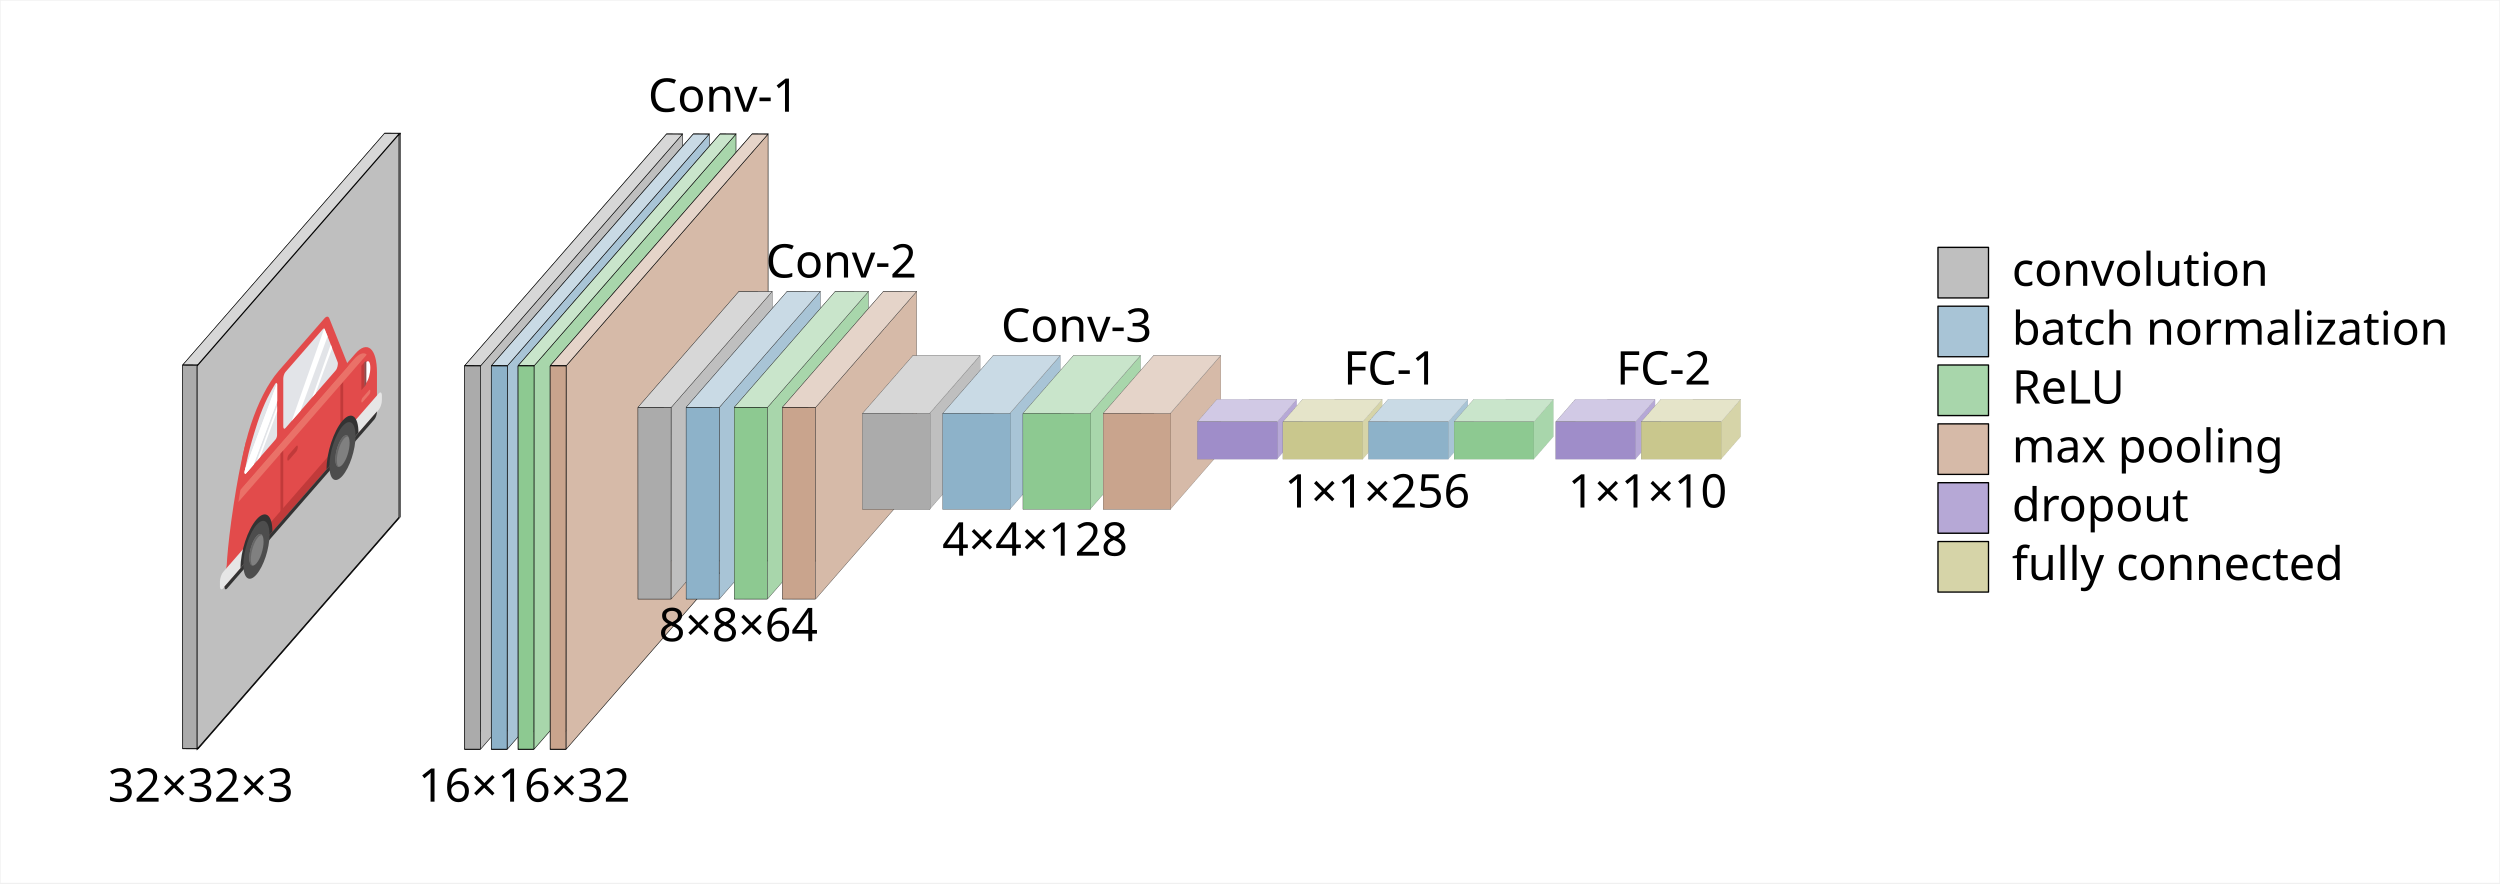
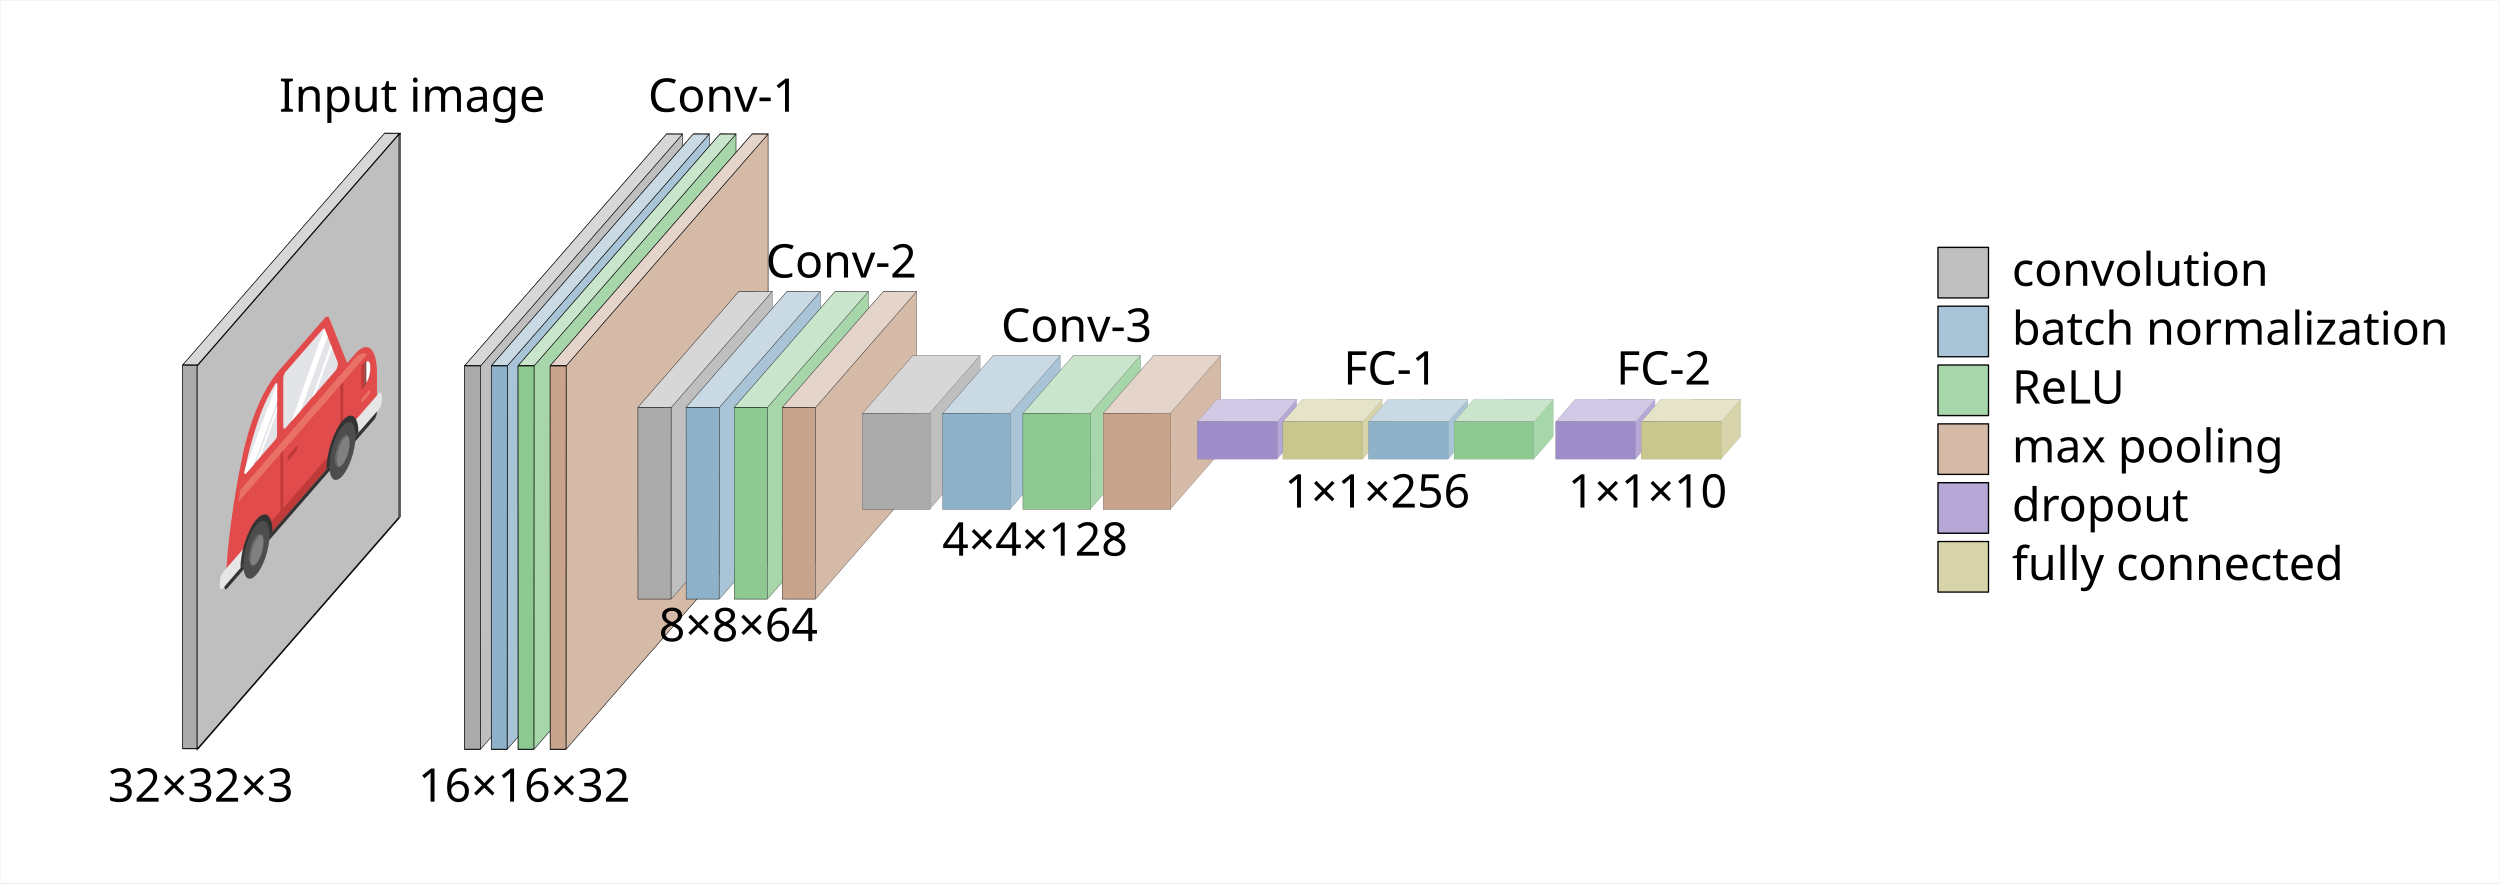
<svg xmlns="http://www.w3.org/2000/svg" xmlns:xlink="http://www.w3.org/1999/xlink" width="247.352mm" height="87.413mm" viewBox="0 0 247.352 87.413" version="1.1" id="svg5" xml:space="preserve">
  <defs id="defs2">
    <polygon id="SVGID_1_" points="1217,515 1098.3,515 1085.9,435.3 1155.9,402.9 " />
  </defs>
  <g id="layer1" transform="translate(-7.168556,-13.57643)">
    <rect style="fill:#ffffff;fill-opacity:1;stroke:none;stroke-width:0.132;stroke-linecap:round;stroke-linejoin:round;stroke-dasharray:none;stroke-opacity:1" id="rect33584" width="247.221" height="87.282" x="7.234" y="13.642" />
    <g id="g7352-7" transform="translate(-27.90027,-0.06641322)">
      <rect style="fill:#bfbfbf;fill-opacity:1;stroke:#000000;stroke-width:0.082;stroke-linecap:round;stroke-linejoin:round" id="rect3392-8" width="30.424" height="37.934" x="80.877" y="110.755" transform="matrix(0.6568758,-0.7539988,0,1,0,0)" />
      <rect style="fill:#bfbfbf;fill-opacity:1;stroke:#000000;stroke-width:0.082;stroke-linecap:round;stroke-linejoin:round" id="rect4341-0" width="30.424" height="37.934" x="83.293" y="112.577" transform="matrix(0.6568758,-0.7539988,0,1,0,0)" />
      <path id="rect5069-7" style="fill:#d7d7d7;fill-opacity:1;stroke:#000000;stroke-width:0.082;stroke-linecap:round;stroke-linejoin:round" transform="matrix(0.6568758,-0.7539988,0,1,0,0)" d="m 83.293,112.577 h 30.424 l -2.395,-1.813 -30.429,-0.004 z" />
      <path id="path5894-6" style="fill:#ababab;fill-opacity:1;stroke:#000000;stroke-width:0.082;stroke-linecap:round;stroke-linejoin:round" transform="matrix(0.6568758,-0.7539988,0,1,0,0)" d="m 83.293,112.577 -0.031,37.918 -2.346,-1.77 -0.023,-37.966 z" />
    </g>
    <g id="g1058" transform="matrix(0.1599058,-0.1835489,0,0.3035307,42.36918,36.82256)" style="stroke-width:0.6;stroke-dasharray:none">
      <rect style="fill:#bfbfbf;fill-opacity:1;stroke:#000000;stroke-width:0.6;stroke-linecap:round;stroke-linejoin:round;stroke-dasharray:none" id="rect409" width="124.977" height="124.977" x="-98.193" y="-16.709" />
      <g id="g301" transform="matrix(0.09345771,0,0,0.09345771,-123.7132,-11.48928)" style="stroke-width:6.425;stroke-dasharray:none">
        <path class="st0" d="m 602,398.2 c 0,0 -41,46.9 -86.2,174.4 -49.4,139.3 -49.4,217.9 -49.4,217.9 h 67.8 z" id="path184" style="stroke-width:6.425;stroke-dasharray:none" />
        <path class="st0" d="M 1464.1,823.7 H 447.5 l 105,-288.5 h 768 c 79.3,0 143.5,68 143.5,151.9 v 136.6 z" id="path186" style="stroke-width:6.425;stroke-dasharray:none" />
        <path class="st1" d="M 579.8,824.5 H 445.6 c -11.7,0 -21.2,-9.5 -21.2,-21.2 v -14.5 c 0,-11.7 9.5,-21.2 21.2,-21.2 h 134.2 z" id="path188" style="stroke-width:6.425;stroke-dasharray:none" />
        <rect x="752.6" y="784.8" class="st2" width="396.8" height="38.7" id="rect190" style="stroke-width:6.425;stroke-dasharray:none" />
        <path class="st1" d="m 1307.6,824.5 h 168 c 11.7,0 21.2,-9.5 21.2,-21.2 v -14.5 c 0,-11.7 -9.5,-21.2 -21.2,-21.2 h -168 z" id="path192" style="stroke-width:6.425;stroke-dasharray:none" />
        <path class="st3" d="m 666.2,717.8 c -58.4,0 -105.7,47.3 -105.7,105.7 h 211.4 c 0,-58.4 -47.3,-105.7 -105.7,-105.7 z" id="path194" style="stroke-width:6.425;stroke-dasharray:none" />
        <path class="st3" d="M 1446.8,840.8 H 471.7 c -9.6,0 -17.3,-7.7 -17.3,-17.3 v 0 h 1009.7 v 0 c 0,9.5 -7.8,17.3 -17.3,17.3 z" id="path196" style="stroke-width:6.425;stroke-dasharray:none" />
        <circle class="st4" cx="666.2" cy="823.5" r="86.4" id="circle198" style="stroke-width:6.425;stroke-dasharray:none" />
        <circle class="st5" cx="666.2" cy="823.5" r="47.2" id="circle200" style="stroke-width:6.425;stroke-dasharray:none" />
        <path class="st6" d="m 629,833.5 c 0,-26.1 21.1,-47.2 47.2,-47.2 10.5,0 20.2,3.4 28,9.2 -8.6,-11.7 -22.4,-19.2 -38,-19.2 -26.1,0 -47.2,21.1 -47.2,47.2 0,15.6 7.6,29.4 19.2,38 -5.8,-7.8 -9.2,-17.5 -9.2,-28 z" id="path202" style="stroke-width:6.425;stroke-dasharray:none" />
        <rect x="1221.8" y="584.4" class="st2" width="18.7" height="206.1" id="rect204" style="stroke-width:6.425;stroke-dasharray:none" />
        <path class="st3" d="m 1235.8,717.8 c -58.4,0 -105.7,47.3 -105.7,105.7 h 211.4 c 0,-58.4 -47.4,-105.7 -105.7,-105.7 z" id="path206" style="stroke-width:6.425;stroke-dasharray:none" />
        <circle class="st4" cx="1235.8" cy="823.5" r="86.4" id="circle208" style="stroke-width:6.425;stroke-dasharray:none" />
        <circle class="st5" cx="1235.8" cy="823.5" r="47.2" id="circle210" style="stroke-width:6.425;stroke-dasharray:none" />
        <path class="st6" d="m 1198.5,833.5 c 0,-26.1 21.1,-47.2 47.2,-47.2 10.5,0 20.2,3.4 28,9.2 -8.6,-11.7 -22.4,-19.2 -38,-19.2 -26.1,0 -47.2,21.1 -47.2,47.2 0,15.6 7.6,29.4 19.2,38 -5.7,-7.8 -9.2,-17.5 -9.2,-28 z" id="path212" style="stroke-width:6.425;stroke-dasharray:none" />
        <path class="st7" d="M 1396.2,584.4 H 546.4 l 14.1,-35.2 H 1311 c 32,0 66.4,13.2 85.2,35.2 z" id="path214" style="stroke-width:6.425;stroke-dasharray:none" />
        <path class="st0" d="M 1273.8,548.9 H 552.5 v 0 C 552.5,405 669.1,288.4 813,288.4 h 302.8 c 13.9,0 26.7,7.8 33.1,20.1 z" id="path216" style="stroke-width:6.425;stroke-dasharray:none" />
        <path class="st8" d="m 597.5,515 c -7.4,0 -12.2,-7 -9,-13 13,-24.6 23.7,-55.8 84.6,-117.6 44.7,-45.4 91.4,-56.8 116.4,-64.4 6.5,-1.9 13.2,2.5 13.2,8.7 v 177.2 c 0,5 -4.5,9.1 -10,9.1 z" id="path218" style="stroke-width:6.425;stroke-dasharray:none" />
        <path class="st2" d="m 930.2,640.5 h -50 c -5.4,0 -9.8,-4.4 -9.8,-9.8 v 0 c 0,-5.4 4.4,-9.8 9.8,-9.8 h 50 c 5.4,0 9.8,4.4 9.8,9.8 v 0 c 0,5.5 -4.4,9.8 -9.8,9.8 z" id="path220" style="stroke-width:6.425;stroke-dasharray:none" />
        <path class="st8" d="M 1190.8,515 H 858.2 c -8,0 -14.5,-6.5 -14.5,-14.5 V 334 c 0,-8 6.5,-14.5 14.5,-14.5 h 247.2 c 5.4,0 10.4,3 12.9,7.9 l 85.4,166.5 c 4.9,9.6 -2.1,21.1 -12.9,21.1 z" id="path222" style="stroke-width:6.425;stroke-dasharray:none" />
        <rect x="825" y="584.4" class="st2" width="18.7" height="206.1" id="rect224" style="stroke-width:6.425;stroke-dasharray:none" />
        <g id="g230" style="stroke-width:6.425;stroke-dasharray:none">
          <path class="st10" d="m 803,388 v -59.4 c 0,-1.1 -0.4,-2.1 -0.8,-3.1 L 591.1,497.1 c -0.8,1.6 -1.7,3.3 -2.5,4.8 -3.2,6 1.6,13.1 9,13.1 h 49 z" id="path226" style="stroke-width:6.425;stroke-dasharray:none" />
          <polygon class="st10" points="668.4,515 690.3,515 803,423.6 803,405.8 " id="polygon228" style="stroke-width:6.425;stroke-dasharray:none" />
        </g>
        <g id="g238" style="stroke-width:6.425;stroke-dasharray:none">
          <path class="st10" d="m 803,388 v -59.4 c 0,-1.1 -0.4,-2.1 -0.8,-3.1 L 591.1,497.1 c -0.8,1.6 -1.7,3.3 -2.5,4.8 -3.2,6 1.6,13.1 9,13.1 h 49 z" id="path232" style="stroke-width:6.425;stroke-dasharray:none" />
          <polygon class="st10" points="900,515 957.3,515 1137,363.6 1115,323 " id="polygon234" style="stroke-width:6.425;stroke-dasharray:none" />
          <polygon class="st10" points="1035,515 1057.3,515 1167,423.6 1158.4,405 " id="polygon236" style="stroke-width:6.425;stroke-dasharray:none" />
        </g>
        <path class="st10" d="m 1392.8,608.6 c -2.9,0 -5.7,0.6 -8.3,1.7 v 68.1 c 2.6,1.1 5.4,1.7 8.3,1.7 15,0 27.2,-16 27.2,-35.7 0,-19.8 -12.2,-35.8 -27.2,-35.8 z" id="path240" style="stroke-width:6.425;stroke-dasharray:none" />
        <rect x="1360.8" y="601.6" class="st2" width="19.9" height="85.4" id="rect242" style="stroke-width:6.425;stroke-dasharray:none" />
        <path class="st9" d="m 1384.2,687.1 h -3.6 v -85.4 h 3.6 c 5.4,0 9.7,4.3 9.7,9.7 v 66 c 0,5.3 -4.3,9.7 -9.7,9.7 z" id="path244" style="stroke-width:6.425;stroke-dasharray:none" />
        <path class="st7" d="m 1412.3,733.2 h -43.8 c -4.3,0 -7.7,-3.5 -7.7,-7.7 v 0 c 0,-4.3 3.5,-7.7 7.7,-7.7 h 43.8 c 4.3,0 7.7,3.5 7.7,7.7 v 0 c 0,4.3 -3.5,7.7 -7.7,7.7 z" id="path246" style="stroke-width:6.425;stroke-dasharray:none" />
        <g id="g254" style="stroke-width:6.425;stroke-dasharray:none">
          <defs id="defs249">
            <polygon id="polygon295" points="1098.3,515 1085.9,435.3 1155.9,402.9 1217,515 " />
          </defs>
          <clipPath id="SVGID_2_">
            <use xlink:href="#SVGID_1_" style="overflow:visible" id="use251" />
          </clipPath>
        </g>
      </g>
    </g>
    <g id="g9582">
      <g id="g7352">
        <rect style="fill:#bfbfbf;fill-opacity:1;stroke:#000000;stroke-width:0.082;stroke-linecap:round;stroke-linejoin:round" id="rect3392" width="30.424" height="37.934" x="80.877" y="110.755" transform="matrix(0.6568758,-0.7539988,0,1,0,0)" />
        <rect style="fill:#bfbfbf;fill-opacity:1;stroke:#000000;stroke-width:0.082;stroke-linecap:round;stroke-linejoin:round" id="rect4341" width="30.424" height="37.934" x="83.293" y="112.577" transform="matrix(0.6568758,-0.7539988,0,1,0,0)" />
        <path id="rect5069" style="fill:#d7d7d7;fill-opacity:1;stroke:#000000;stroke-width:0.082;stroke-linecap:round;stroke-linejoin:round" transform="matrix(0.6568758,-0.7539988,0,1,0,0)" d="m 83.293,112.577 h 30.424 l -2.395,-1.813 -30.429,-0.004 z" />
        <path id="path5894" style="fill:#ababab;fill-opacity:1;stroke:#000000;stroke-width:0.082;stroke-linecap:round;stroke-linejoin:round" transform="matrix(0.6568758,-0.7539988,0,1,0,0)" d="m 83.293,112.577 -0.031,37.918 -2.346,-1.77 -0.023,-37.966 z" />
      </g>
      <g id="g7362" transform="translate(2.645833)">
        <rect style="fill:#bfbfbf;fill-opacity:1;stroke:#000000;stroke-width:0.082;stroke-linecap:round;stroke-linejoin:round" id="rect7354" width="30.424" height="37.934" x="80.877" y="110.755" transform="matrix(0.6568758,-0.7539988,0,1,0,0)" />
        <rect style="fill:#a8c4d6;fill-opacity:1;stroke:#000000;stroke-width:0.082;stroke-linecap:round;stroke-linejoin:round" id="rect7356" width="30.424" height="37.934" x="83.293" y="112.577" transform="matrix(0.6568758,-0.7539988,0,1,0,0)" />
        <path id="path7358" style="fill:#c9dae5;fill-opacity:1;stroke:#000000;stroke-width:0.082;stroke-linecap:round;stroke-linejoin:round" transform="matrix(0.6568758,-0.7539988,0,1,0,0)" d="m 83.293,112.577 h 30.424 l -2.395,-1.813 -30.429,-0.004 z" />
        <path id="path7360" style="fill:#8db2c9;fill-opacity:1;stroke:#000000;stroke-width:0.082;stroke-linecap:round;stroke-linejoin:round" transform="matrix(0.6568758,-0.7539988,0,1,0,0)" d="m 83.293,112.577 -0.031,37.918 -2.346,-1.77 -0.023,-37.966 z" />
      </g>
      <g id="g8098" transform="translate(5.291666)">
        <rect style="fill:#bfbfbf;fill-opacity:1;stroke:#000000;stroke-width:0.082;stroke-linecap:round;stroke-linejoin:round" id="rect8090" width="30.424" height="37.934" x="80.877" y="110.755" transform="matrix(0.6568758,-0.7539988,0,1,0,0)" />
        <rect style="fill:#a8d6ab;fill-opacity:1;stroke:#000000;stroke-width:0.082;stroke-linecap:round;stroke-linejoin:round" id="rect8092" width="30.424" height="37.934" x="83.293" y="112.577" transform="matrix(0.6568758,-0.7539988,0,1,0,0)" />
        <path id="path8094" style="fill:#c9e5cb;fill-opacity:1;stroke:#000000;stroke-width:0.082;stroke-linecap:round;stroke-linejoin:round" transform="matrix(0.6568758,-0.7539988,0,1,0,0)" d="m 83.293,112.577 h 30.424 l -2.395,-1.813 -30.429,-0.004 z" />
        <path id="path8096" style="fill:#8dc991;fill-opacity:1;stroke:#000000;stroke-width:0.082;stroke-linecap:round;stroke-linejoin:round" transform="matrix(0.6568758,-0.7539988,0,1,0,0)" d="m 83.293,112.577 -0.031,37.918 -2.346,-1.77 -0.023,-37.966 z" />
      </g>
      <g id="g9560" transform="translate(8.466665)">
        <rect style="fill:#bfbfbf;fill-opacity:1;stroke:#000000;stroke-width:0.082;stroke-linecap:round;stroke-linejoin:round" id="rect9552" width="30.424" height="37.934" x="80.877" y="110.755" transform="matrix(0.6568758,-0.7539988,0,1,0,0)" />
        <rect style="fill:#d6baa8;fill-opacity:1;stroke:#000000;stroke-width:0.082;stroke-linecap:round;stroke-linejoin:round" id="rect9554" width="30.424" height="37.934" x="83.293" y="112.577" transform="matrix(0.6568758,-0.7539988,0,1,0,0)" />
        <path id="path9556" style="fill:#e5d4c9;fill-opacity:1;stroke:#000000;stroke-width:0.082;stroke-linecap:round;stroke-linejoin:round" transform="matrix(0.6568758,-0.7539988,0,1,0,0)" d="m 83.293,112.577 h 30.424 l -2.395,-1.813 -30.429,-0.004 z" />
        <path id="path9558" style="fill:#c9a48d;fill-opacity:1;stroke:#000000;stroke-width:0.082;stroke-linecap:round;stroke-linejoin:round" transform="matrix(0.6568758,-0.7539988,0,1,0,0)" d="m 83.293,112.577 -0.031,37.918 -2.346,-1.77 -0.023,-37.966 z" />
      </g>
    </g>
    <g id="g9624" transform="matrix(0.5000033,0,0,0.5000033,43.72246,28.99428)">
      <g id="g9592">
        <rect style="fill:#bfbfbf;fill-opacity:1;stroke:#000000;stroke-width:0.082;stroke-linecap:round;stroke-linejoin:round" id="rect9584" width="30.424" height="37.934" x="80.877" y="110.755" transform="matrix(0.6568758,-0.7539988,0,1,0,0)" />
        <rect style="fill:#bfbfbf;fill-opacity:1;stroke:#000000;stroke-width:0.082;stroke-linecap:round;stroke-linejoin:round" id="rect9586" width="30.424" height="37.934" x="90.904" y="118.316" transform="matrix(0.6568758,-0.7539988,0,1,0,0)" />
        <path id="path9588" style="fill:#d7d7d7;fill-opacity:1;stroke:#000000;stroke-width:0.082;stroke-linecap:round;stroke-linejoin:round" transform="matrix(0.6568758,-0.7539988,0,1,0,0)" d="m 90.904,118.316 h 30.424 l -10.006,-7.552 -30.429,-0.004 z" />
        <path id="path9590" style="fill:#ababab;fill-opacity:1;stroke:#000000;stroke-width:0.082;stroke-linecap:round;stroke-linejoin:round" transform="matrix(0.6568758,-0.7539988,0,1,0,0)" d="m 90.85,118.275 -0.031,37.918 -9.903,-7.468 -0.023,-37.966 z" />
      </g>
      <g id="g12703" transform="translate(9.524936)">
        <rect style="fill:#bfbfbf;fill-opacity:1;stroke:#000000;stroke-width:0.082;stroke-linecap:round;stroke-linejoin:round" id="rect12695" width="30.424" height="37.934" x="80.877" y="110.755" transform="matrix(0.6568758,-0.7539988,0,1,0,0)" />
        <rect style="fill:#a8c4d6;fill-opacity:1;stroke:#000000;stroke-width:0.082;stroke-linecap:round;stroke-linejoin:round" id="rect12697" width="30.424" height="37.934" x="90.904" y="118.316" transform="matrix(0.6568758,-0.7539988,0,1,0,0)" />
        <path id="path12699" style="fill:#c9dae5;fill-opacity:1;stroke:#000000;stroke-width:0.082;stroke-linecap:round;stroke-linejoin:round" transform="matrix(0.6568758,-0.7539988,0,1,0,0)" d="m 90.904,118.316 h 30.424 l -10.006,-7.552 -30.429,-0.004 z" />
        <path id="path12701" style="fill:#8db2c9;fill-opacity:1;stroke:#000000;stroke-width:0.082;stroke-linecap:round;stroke-linejoin:round" transform="matrix(0.6568758,-0.7539988,0,1,0,0)" d="m 90.85,118.275 -0.031,37.918 -9.903,-7.468 -0.023,-37.966 z" />
      </g>
      <g id="g12713" transform="translate(19.04987)">
        <rect style="fill:#bfbfbf;fill-opacity:1;stroke:#000000;stroke-width:0.082;stroke-linecap:round;stroke-linejoin:round" id="rect12705" width="30.424" height="37.934" x="80.877" y="110.755" transform="matrix(0.6568758,-0.7539988,0,1,0,0)" />
        <rect style="fill:#a8d6ab;fill-opacity:1;stroke:#000000;stroke-width:0.082;stroke-linecap:round;stroke-linejoin:round" id="rect12707" width="30.424" height="37.934" x="90.904" y="118.316" transform="matrix(0.6568758,-0.7539988,0,1,0,0)" />
        <path id="path12709" style="fill:#c9e5cb;fill-opacity:1;stroke:#000000;stroke-width:0.082;stroke-linecap:round;stroke-linejoin:round" transform="matrix(0.6568758,-0.7539988,0,1,0,0)" d="m 90.904,118.316 h 30.424 l -10.006,-7.552 -30.429,-0.004 z" />
        <path id="path12711" style="fill:#8dc991;fill-opacity:1;stroke:#000000;stroke-width:0.082;stroke-linecap:round;stroke-linejoin:round" transform="matrix(0.6568758,-0.7539988,0,1,0,0)" d="m 90.85,118.275 -0.031,37.918 -9.903,-7.468 -0.023,-37.966 z" />
      </g>
      <g id="g12723" transform="translate(28.57481)">
        <rect style="fill:#bfbfbf;fill-opacity:1;stroke:#000000;stroke-width:0.082;stroke-linecap:round;stroke-linejoin:round" id="rect12715" width="30.424" height="37.934" x="80.877" y="110.755" transform="matrix(0.6568758,-0.7539988,0,1,0,0)" />
        <rect style="fill:#d6baa8;fill-opacity:1;stroke:#000000;stroke-width:0.082;stroke-linecap:round;stroke-linejoin:round" id="rect12717" width="30.424" height="37.934" x="90.904" y="118.316" transform="matrix(0.6568758,-0.7539988,0,1,0,0)" />
        <path id="path12719" style="fill:#e5d4c9;fill-opacity:1;stroke:#000000;stroke-width:0.082;stroke-linecap:round;stroke-linejoin:round" transform="matrix(0.6568758,-0.7539988,0,1,0,0)" d="m 90.904,118.316 h 30.424 l -10.006,-7.552 -30.429,-0.004 z" />
        <path id="path12721" style="fill:#c9a48d;fill-opacity:1;stroke:#000000;stroke-width:0.082;stroke-linecap:round;stroke-linejoin:round" transform="matrix(0.6568758,-0.7539988,0,1,0,0)" d="m 90.85,118.275 -0.031,37.918 -9.903,-7.468 -0.023,-37.966 z" />
      </g>
    </g>
    <g id="g14441" transform="matrix(0.2500054,0,0,0.2500054,79.22211,42.03827)">
      <g id="g14409">
        <rect style="fill:#bfbfbf;fill-opacity:1;stroke:#000000;stroke-width:0.082;stroke-linecap:round;stroke-linejoin:round" id="rect14401" width="30.424" height="37.934" x="80.877" y="110.755" transform="matrix(0.6568758,-0.7539988,0,1,0,0)" />
        <rect style="fill:#bfbfbf;fill-opacity:1;stroke:#000000;stroke-width:0.082;stroke-linecap:round;stroke-linejoin:round" id="rect14403" width="30.424" height="37.934" x="121.347" y="141.269" transform="matrix(0.6568758,-0.7539988,0,1,0,0)" />
        <path id="path14405" style="fill:#d7d7d7;fill-opacity:1;stroke:#000000;stroke-width:0.082;stroke-linecap:round;stroke-linejoin:round" transform="matrix(0.6568758,-0.7539988,0,1,0,0)" d="m 121.239,141.188 h 30.424 l -40.341,-30.425 -30.429,-0.004 z" />
        <path id="path14407" style="fill:#ababab;fill-opacity:1;stroke:#000000;stroke-width:0.082;stroke-linecap:round;stroke-linejoin:round" transform="matrix(0.6568758,-0.7539988,0,1,0,0)" d="m 121.631,141.484 -0.032,37.918 -40.683,-30.676 -0.023,-37.966 z" />
      </g>
      <g id="g15957" transform="translate(31.74931)">
        <rect style="fill:#bfbfbf;fill-opacity:1;stroke:#000000;stroke-width:0.082;stroke-linecap:round;stroke-linejoin:round" id="rect15949" width="30.424" height="37.934" x="80.877" y="110.755" transform="matrix(0.6568758,-0.7539988,0,1,0,0)" />
        <rect style="fill:#a8c4d6;fill-opacity:1;stroke:#000000;stroke-width:0.082;stroke-linecap:round;stroke-linejoin:round" id="rect15951" width="30.424" height="37.934" x="121.347" y="141.269" transform="matrix(0.6568758,-0.7539988,0,1,0,0)" />
        <path id="path15953" style="fill:#c9dae5;fill-opacity:1;stroke:#000000;stroke-width:0.082;stroke-linecap:round;stroke-linejoin:round" transform="matrix(0.6568758,-0.7539988,0,1,0,0)" d="m 121.239,141.188 h 30.424 l -40.341,-30.425 -30.429,-0.004 z" />
        <path id="path15955" style="fill:#8db2c9;fill-opacity:1;stroke:#000000;stroke-width:0.082;stroke-linecap:round;stroke-linejoin:round" transform="matrix(0.6568758,-0.7539988,0,1,0,0)" d="m 121.631,141.484 -0.032,37.918 -40.683,-30.676 -0.023,-37.966 z" />
      </g>
      <g id="g15967" transform="translate(63.49861)">
        <rect style="fill:#bfbfbf;fill-opacity:1;stroke:#000000;stroke-width:0.082;stroke-linecap:round;stroke-linejoin:round" id="rect15959" width="30.424" height="37.934" x="80.877" y="110.755" transform="matrix(0.6568758,-0.7539988,0,1,0,0)" />
        <rect style="fill:#a8d6ab;fill-opacity:1;stroke:#000000;stroke-width:0.082;stroke-linecap:round;stroke-linejoin:round" id="rect15961" width="30.424" height="37.934" x="121.347" y="141.269" transform="matrix(0.6568758,-0.7539988,0,1,0,0)" />
        <path id="path15963" style="fill:#c9e5cb;fill-opacity:1;stroke:#000000;stroke-width:0.082;stroke-linecap:round;stroke-linejoin:round" transform="matrix(0.6568758,-0.7539988,0,1,0,0)" d="m 121.239,141.188 h 30.424 l -40.341,-30.425 -30.429,-0.004 z" />
        <path id="path15965" style="fill:#8dc991;fill-opacity:1;stroke:#000000;stroke-width:0.082;stroke-linecap:round;stroke-linejoin:round" transform="matrix(0.6568758,-0.7539988,0,1,0,0)" d="m 121.631,141.484 -0.032,37.918 -40.683,-30.676 -0.023,-37.966 z" />
      </g>
      <g id="g15977" transform="translate(95.24793)">
        <rect style="fill:#bfbfbf;fill-opacity:1;stroke:#000000;stroke-width:0.082;stroke-linecap:round;stroke-linejoin:round" id="rect15969" width="30.424" height="37.934" x="80.877" y="110.755" transform="matrix(0.6568758,-0.7539988,0,1,0,0)" />
        <rect style="fill:#d6baa8;fill-opacity:1;stroke:#000000;stroke-width:0.082;stroke-linecap:round;stroke-linejoin:round" id="rect15971" width="30.424" height="37.934" x="121.347" y="141.269" transform="matrix(0.6568758,-0.7539988,0,1,0,0)" />
        <path id="path15973" style="fill:#e5d4c9;fill-opacity:1;stroke:#000000;stroke-width:0.082;stroke-linecap:round;stroke-linejoin:round" transform="matrix(0.6568758,-0.7539988,0,1,0,0)" d="m 121.239,141.188 h 30.424 l -40.341,-30.425 -30.429,-0.004 z" />
        <path id="path15975" style="fill:#c9a48d;fill-opacity:1;stroke:#000000;stroke-width:0.082;stroke-linecap:round;stroke-linejoin:round" transform="matrix(0.6568758,-0.7539988,0,1,0,0)" d="m 121.631,141.484 -0.032,37.918 -40.683,-30.676 -0.023,-37.966 z" />
      </g>
    </g>
    <g id="g16745" transform="matrix(0.09749495,0,0,0.09749495,120.455,50.46274)">
      <g id="g16713">
        <rect style="fill:#bfbfbf;fill-opacity:1;stroke:#000000;stroke-width:0.082;stroke-linecap:round;stroke-linejoin:round" id="rect16705" width="30.424" height="37.934" x="80.877" y="110.755" transform="matrix(0.6568758,-0.7539988,0,1,0,0)" />
        <rect style="fill:#b6a8d6;fill-opacity:1;stroke:#000000;stroke-width:0.082;stroke-linecap:round;stroke-linejoin:round" id="rect16707" width="30.424" height="37.934" x="203.975" y="203.571" transform="matrix(0.6568758,-0.7539988,0,1,0,0)" />
        <path id="path16709" style="fill:#d1c9e5;fill-opacity:1;stroke:#000000;stroke-width:0.082;stroke-linecap:round;stroke-linejoin:round" transform="matrix(0.6568758,-0.7539988,0,1,0,0)" d="m 203.867,203.49 h 30.424 l -122.969,-92.726 -30.429,-0.004 z" />
        <path id="path16711" style="fill:#9f8dc9;fill-opacity:1;stroke:#000000;stroke-width:0.082;stroke-linecap:round;stroke-linejoin:round" transform="matrix(0.6568758,-0.7539988,0,1,0,0)" d="m 204.259,203.785 -0.032,37.918 -123.311,-92.978 -0.023,-37.966 z" />
      </g>
      <g id="g18207" transform="translate(86.8421)">
        <rect style="fill:#bfbfbf;fill-opacity:1;stroke:#000000;stroke-width:0.082;stroke-linecap:round;stroke-linejoin:round" id="rect18199" width="30.424" height="37.934" x="80.877" y="110.755" transform="matrix(0.6568758,-0.7539988,0,1,0,0)" />
        <rect style="fill:#d6d4a8;fill-opacity:1;stroke:#000000;stroke-width:0.082;stroke-linecap:round;stroke-linejoin:round" id="rect18201" width="30.424" height="37.934" x="203.975" y="203.571" transform="matrix(0.6568758,-0.7539988,0,1,0,0)" />
        <path id="path18203" style="fill:#e5e4c9;fill-opacity:1;stroke:#000000;stroke-width:0.082;stroke-linecap:round;stroke-linejoin:round" transform="matrix(0.6568758,-0.7539988,0,1,0,0)" d="m 203.867,203.49 h 30.424 l -122.969,-92.726 -30.429,-0.004 z" />
        <path id="path18205" style="fill:#c9c78d;fill-opacity:1;stroke:#000000;stroke-width:0.082;stroke-linecap:round;stroke-linejoin:round" transform="matrix(0.6568758,-0.7539988,0,1,0,0)" d="m 204.259,203.785 -0.032,37.918 -123.311,-92.978 -0.023,-37.966 z" />
      </g>
      <g id="g18235" transform="translate(173.6842)">
        <rect style="fill:#bfbfbf;fill-opacity:1;stroke:#000000;stroke-width:0.082;stroke-linecap:round;stroke-linejoin:round" id="rect18227" width="30.424" height="37.934" x="80.877" y="110.755" transform="matrix(0.6568758,-0.7539988,0,1,0,0)" />
        <rect style="fill:#a8c4d6;fill-opacity:1;stroke:#000000;stroke-width:0.082;stroke-linecap:round;stroke-linejoin:round" id="rect18229" width="30.424" height="37.934" x="203.975" y="203.571" transform="matrix(0.6568758,-0.7539988,0,1,0,0)" />
        <path id="path18231" style="fill:#c9dae5;fill-opacity:1;stroke:#000000;stroke-width:0.082;stroke-linecap:round;stroke-linejoin:round" transform="matrix(0.6568758,-0.7539988,0,1,0,0)" d="m 203.867,203.49 h 30.424 l -122.969,-92.726 -30.429,-0.004 z" />
        <path id="path18233" style="fill:#8db2c9;fill-opacity:1;stroke:#000000;stroke-width:0.082;stroke-linecap:round;stroke-linejoin:round" transform="matrix(0.6568758,-0.7539988,0,1,0,0)" d="m 204.259,203.785 -0.032,37.918 -123.311,-92.978 -0.023,-37.966 z" />
      </g>
      <g id="g18245" transform="translate(260.5263)">
        <rect style="fill:#bfbfbf;fill-opacity:1;stroke:#000000;stroke-width:0.082;stroke-linecap:round;stroke-linejoin:round" id="rect18237" width="30.424" height="37.934" x="80.877" y="110.755" transform="matrix(0.6568758,-0.7539988,0,1,0,0)" />
        <rect style="fill:#a8d6ab;fill-opacity:1;stroke:#000000;stroke-width:0.082;stroke-linecap:round;stroke-linejoin:round" id="rect18239" width="30.424" height="37.934" x="203.975" y="203.571" transform="matrix(0.6568758,-0.7539988,0,1,0,0)" />
        <path id="path18241" style="fill:#c9e5cb;fill-opacity:1;stroke:#000000;stroke-width:0.082;stroke-linecap:round;stroke-linejoin:round" transform="matrix(0.6568758,-0.7539988,0,1,0,0)" d="m 203.867,203.49 h 30.424 l -122.969,-92.726 -30.429,-0.004 z" />
        <path id="path18243" style="fill:#8dc991;fill-opacity:1;stroke:#000000;stroke-width:0.082;stroke-linecap:round;stroke-linejoin:round" transform="matrix(0.6568758,-0.7539988,0,1,0,0)" d="m 204.259,203.785 -0.032,37.918 -123.311,-92.978 -0.023,-37.966 z" />
      </g>
      <g id="g20433" transform="translate(363.6514)">
        <rect style="fill:#bfbfbf;fill-opacity:1;stroke:#000000;stroke-width:0.082;stroke-linecap:round;stroke-linejoin:round" id="rect20425" width="30.424" height="37.934" x="80.877" y="110.755" transform="matrix(0.6568758,-0.7539988,0,1,0,0)" />
        <rect style="fill:#b6a8d6;fill-opacity:1;stroke:#000000;stroke-width:0.082;stroke-linecap:round;stroke-linejoin:round" id="rect20427" width="30.424" height="37.934" x="203.975" y="203.571" transform="matrix(0.6568758,-0.7539988,0,1,0,0)" />
        <path id="path20429" style="fill:#d1c9e5;fill-opacity:1;stroke:#000000;stroke-width:0.082;stroke-linecap:round;stroke-linejoin:round" transform="matrix(0.6568758,-0.7539988,0,1,0,0)" d="m 203.867,203.49 h 30.424 l -122.969,-92.726 -30.429,-0.004 z" />
        <path id="path20431" style="fill:#9f8dc9;fill-opacity:1;stroke:#000000;stroke-width:0.082;stroke-linecap:round;stroke-linejoin:round" transform="matrix(0.6568758,-0.7539988,0,1,0,0)" d="m 204.259,203.785 -0.032,37.918 -123.311,-92.978 -0.023,-37.966 z" />
      </g>
      <g id="g20443" transform="translate(450.4935)">
        <rect style="fill:#bfbfbf;fill-opacity:1;stroke:#000000;stroke-width:0.082;stroke-linecap:round;stroke-linejoin:round" id="rect20435" width="30.424" height="37.934" x="80.877" y="110.755" transform="matrix(0.6568758,-0.7539988,0,1,0,0)" />
        <rect style="fill:#d6d4a8;fill-opacity:1;stroke:#000000;stroke-width:0.082;stroke-linecap:round;stroke-linejoin:round" id="rect20437" width="30.424" height="37.934" x="203.975" y="203.571" transform="matrix(0.6568758,-0.7539988,0,1,0,0)" />
        <path id="path20439" style="fill:#e5e4c9;fill-opacity:1;stroke:#000000;stroke-width:0.082;stroke-linecap:round;stroke-linejoin:round" transform="matrix(0.6568758,-0.7539988,0,1,0,0)" d="m 203.867,203.49 h 30.424 l -122.969,-92.726 -30.429,-0.004 z" />
        <path id="path20441" style="fill:#c9c78d;fill-opacity:1;stroke:#000000;stroke-width:0.082;stroke-linecap:round;stroke-linejoin:round" transform="matrix(0.6568758,-0.7539988,0,1,0,0)" d="m 204.259,203.785 -0.032,37.918 -123.311,-92.978 -0.023,-37.966 z" />
      </g>
    </g>
    <text xml:space="preserve" style="font-size:4.586px;font-family:Calibri;-inkscape-font-specification:Calibri;fill:#000000;fill-opacity:1;stroke:none;stroke-width:0.132;stroke-linecap:round;stroke-linejoin:round;stroke-dasharray:none;stroke-opacity:1" x="71.291" y="24.632" id="text22070-9">
      <tspan id="tspan22068-2" style="font-size:4.586px;fill:#000000;fill-opacity:1;stroke:none;stroke-width:0.132" x="71.291" y="24.632">Conv-1</tspan>
    </text>
    <g id="g33530" transform="translate(50.71857,-33.17901)">
      <g id="g22014">
        <rect style="fill:#a8c4d6;fill-opacity:1;stroke:#000000;stroke-width:0.132;stroke-linecap:round;stroke-linejoin:round;stroke-dasharray:none;stroke-opacity:1" id="rect21223" width="5" height="5" x="148.194" y="77.051" />
        <rect style="fill:#bfbfbf;fill-opacity:1;stroke:#000000;stroke-width:0.132;stroke-linecap:round;stroke-linejoin:round;stroke-dasharray:none;stroke-opacity:1" id="rect21225" width="5" height="5" x="148.194" y="71.23" />
        <rect style="fill:#a8d6ab;fill-opacity:1;stroke:#000000;stroke-width:0.132;stroke-linecap:round;stroke-linejoin:round;stroke-dasharray:none;stroke-opacity:1" id="rect21227" width="5" height="5" x="148.194" y="82.872" />
        <rect style="fill:#d6baa8;fill-opacity:1;stroke:#000000;stroke-width:0.132;stroke-linecap:round;stroke-linejoin:round;stroke-dasharray:none;stroke-opacity:1" id="rect21229" width="5" height="5" x="148.194" y="88.693" />
        <rect style="fill:#b6a8d6;fill-opacity:1;stroke:#000000;stroke-width:0.132;stroke-linecap:round;stroke-linejoin:round;stroke-dasharray:none;stroke-opacity:1" id="rect21231" width="5" height="5" x="148.194" y="94.514" />
        <rect style="fill:#d6d4a8;fill-opacity:1;stroke:#000000;stroke-width:0.132;stroke-linecap:round;stroke-linejoin:round;stroke-dasharray:none;stroke-opacity:1" id="rect21233" width="5" height="5" x="148.194" y="100.335" />
      </g>
      <text xml:space="preserve" style="font-size:4.586px;font-family:Calibri;-inkscape-font-specification:Calibri;fill:#000000;fill-opacity:1;stroke:none;stroke-width:0.132;stroke-linecap:round;stroke-linejoin:round;stroke-dasharray:none;stroke-opacity:1" x="155.517" y="75.037" id="text22070">
        <tspan id="tspan22068" style="font-size:4.586px;fill:#000000;fill-opacity:1;stroke:none;stroke-width:0.132" x="155.517" y="75.037">convolution</tspan>
      </text>
      <text xml:space="preserve" style="font-size:4.586px;font-family:Calibri;-inkscape-font-specification:Calibri;fill:#000000;fill-opacity:1;stroke:none;stroke-width:0.132;stroke-linecap:round;stroke-linejoin:round;stroke-dasharray:none;stroke-opacity:1" x="155.517" y="80.858" id="text23006">
        <tspan id="tspan23004" style="font-size:4.586px;fill:#000000;fill-opacity:1;stroke:none;stroke-width:0.132" x="155.517" y="80.858">batch normalization</tspan>
      </text>
      <text xml:space="preserve" style="font-size:4.586px;font-family:Calibri;-inkscape-font-specification:Calibri;fill:#000000;fill-opacity:1;stroke:none;stroke-width:0.132;stroke-linecap:round;stroke-linejoin:round;stroke-dasharray:none;stroke-opacity:1" x="155.517" y="86.679" id="text23010">
        <tspan id="tspan23008" style="font-size:4.586px;fill:#000000;fill-opacity:1;stroke:none;stroke-width:0.132" x="155.517" y="86.679">ReLU</tspan>
      </text>
      <text xml:space="preserve" style="font-size:4.586px;font-family:Calibri;-inkscape-font-specification:Calibri;fill:#000000;fill-opacity:1;stroke:none;stroke-width:0.132;stroke-linecap:round;stroke-linejoin:round;stroke-dasharray:none;stroke-opacity:1" x="155.517" y="92.5" id="text23014">
        <tspan id="tspan23012" style="font-size:4.586px;fill:#000000;fill-opacity:1;stroke:none;stroke-width:0.132" x="155.517" y="92.5">max pooling</tspan>
      </text>
      <text xml:space="preserve" style="font-size:4.586px;font-family:Calibri;-inkscape-font-specification:Calibri;fill:#000000;fill-opacity:1;stroke:none;stroke-width:0.132;stroke-linecap:round;stroke-linejoin:round;stroke-dasharray:none;stroke-opacity:1" x="155.517" y="98.32" id="text23018">
        <tspan id="tspan23016" style="font-size:4.586px;fill:#000000;fill-opacity:1;stroke:none;stroke-width:0.132" x="155.517" y="98.32">dropout</tspan>
      </text>
      <text xml:space="preserve" style="font-size:4.586px;font-family:Calibri;-inkscape-font-specification:Calibri;fill:#000000;fill-opacity:1;stroke:none;stroke-width:0.132;stroke-linecap:round;stroke-linejoin:round;stroke-dasharray:none;stroke-opacity:1" x="155.517" y="104.141" id="text23022">
        <tspan id="tspan23020" style="font-size:4.586px;fill:#000000;fill-opacity:1;stroke:none;stroke-width:0.132" x="155.517" y="104.141">fully connected</tspan>
      </text>
    </g>
    <text xml:space="preserve" style="font-size:4.586px;font-family:Calibri;-inkscape-font-specification:Calibri;fill:#000000;fill-opacity:1;stroke:none;stroke-width:0.132;stroke-linecap:round;stroke-linejoin:round;stroke-dasharray:none;stroke-opacity:1" x="82.933" y="41.036" id="text24505">
      <tspan id="tspan24503" style="font-size:4.586px;fill:#000000;fill-opacity:1;stroke:none;stroke-width:0.132" x="82.933" y="41.036">Conv-2</tspan>
    </text>
    <text xml:space="preserve" style="font-size:4.586px;font-family:Calibri;-inkscape-font-specification:Calibri;fill:#000000;fill-opacity:1;stroke:none;stroke-width:0.132;stroke-linecap:round;stroke-linejoin:round;stroke-dasharray:none;stroke-opacity:1" x="106.216" y="47.386" id="text24509">
      <tspan id="tspan24507" style="font-size:4.586px;fill:#000000;fill-opacity:1;stroke:none;stroke-width:0.132" x="106.216" y="47.386">Conv-3</tspan>
    </text>
    <text xml:space="preserve" style="font-size:4.586px;font-family:Calibri;-inkscape-font-specification:Calibri;fill:#000000;fill-opacity:1;stroke:none;stroke-width:0.132;stroke-linecap:round;stroke-linejoin:round;stroke-dasharray:none;stroke-opacity:1" x="140.083" y="51.62" id="text24513">
      <tspan id="tspan24511" style="font-size:4.586px;fill:#000000;fill-opacity:1;stroke:none;stroke-width:0.132" x="140.083" y="51.62">FC-1</tspan>
    </text>
    <text xml:space="preserve" style="font-size:4.586px;font-family:Calibri;-inkscape-font-specification:Calibri;fill:#000000;fill-opacity:1;stroke:none;stroke-width:0.132;stroke-linecap:round;stroke-linejoin:round;stroke-dasharray:none;stroke-opacity:1" x="167.07" y="51.62" id="text24517">
      <tspan id="tspan24515" style="font-size:4.586px;fill:#000000;fill-opacity:1;stroke:none;stroke-width:0.132" x="167.07" y="51.62">FC-2</tspan>
    </text>
    <text xml:space="preserve" style="font-size:4.586px;font-family:Calibri;-inkscape-font-specification:Calibri;fill:#000000;fill-opacity:1;stroke:none;stroke-width:0.132;stroke-linecap:round;stroke-linejoin:round;stroke-dasharray:none;stroke-opacity:1" x="48.537" y="92.895" id="text25973">
      <tspan id="tspan25971" style="font-size:4.586px;fill:#000000;fill-opacity:1;stroke:none;stroke-width:0.132" x="48.537" y="92.895">16×16×32</tspan>
    </text>
    <text xml:space="preserve" style="font-size:4.586px;font-family:Calibri;-inkscape-font-specification:Calibri;fill:#000000;fill-opacity:1;stroke:none;stroke-width:0.132;stroke-linecap:round;stroke-linejoin:round;stroke-dasharray:none;stroke-opacity:1" x="72.35" y="77.02" id="text25977">
      <tspan id="tspan25975" style="font-size:4.586px;fill:#000000;fill-opacity:1;stroke:none;stroke-width:0.132" x="72.35" y="77.02">8×8×64</tspan>
    </text>
    <text xml:space="preserve" style="font-size:4.586px;font-family:Calibri;-inkscape-font-specification:Calibri;fill:#000000;fill-opacity:1;stroke:none;stroke-width:0.132;stroke-linecap:round;stroke-linejoin:round;stroke-dasharray:none;stroke-opacity:1" x="100.396" y="68.553" id="text25981">
      <tspan id="tspan25979" style="font-size:4.586px;fill:#000000;fill-opacity:1;stroke:none;stroke-width:0.132" x="100.396" y="68.553">4×4×128</tspan>
    </text>
    <text xml:space="preserve" style="font-size:4.586px;font-family:Calibri;-inkscape-font-specification:Calibri;fill:#000000;fill-opacity:1;stroke:none;stroke-width:0.132;stroke-linecap:round;stroke-linejoin:round;stroke-dasharray:none;stroke-opacity:1" x="134.262" y="63.791" id="text25985">
      <tspan id="tspan25983" style="font-size:4.586px;fill:#000000;fill-opacity:1;stroke:none;stroke-width:0.132" x="134.262" y="63.791">1×1×256</tspan>
    </text>
    <text xml:space="preserve" style="font-size:4.586px;font-family:Calibri;-inkscape-font-specification:Calibri;fill:#000000;fill-opacity:1;stroke:none;stroke-width:0.132;stroke-linecap:round;stroke-linejoin:round;stroke-dasharray:none;stroke-opacity:1" x="162.308" y="63.791" id="text25989">
      <tspan id="tspan25987" style="font-size:4.586px;fill:#000000;fill-opacity:1;stroke:none;stroke-width:0.132" x="162.308" y="63.791">1×1×10</tspan>
    </text>
    <text xml:space="preserve" style="font-size:4.586px;font-family:Calibri;-inkscape-font-specification:Calibri;fill:#000000;fill-opacity:1;stroke:none;stroke-width:0.132;stroke-linecap:round;stroke-linejoin:round;stroke-dasharray:none;stroke-opacity:1" x="17.846" y="92.895" id="text26765">
      <tspan id="tspan26763" style="font-size:4.586px;fill:#000000;fill-opacity:1;stroke:none;stroke-width:0.132" x="17.846" y="92.895">32×32×3</tspan>
    </text>
+     <text xml:space="preserve" style="font-size:4.586px;font-family:Calibri;-inkscape-font-specification:Calibri;fill:#000000;fill-opacity:1;stroke:none;stroke-width:0.132;stroke-linecap:round;stroke-linejoin:round;stroke-dasharray:none;stroke-opacity:1" x="34.779" y="24.632" id="text474">
+       <tspan id="tspan472" style="font-size:4.586px;fill:#000000;fill-opacity:1;stroke:none;stroke-width:0.132" x="34.779" y="24.632">Input image</tspan>
+     </text>
  </g>
  <style type="text/css" id="style182">
	.st0{fill:#E24B4B;}
	.st1{fill:#E6E6E6;}
	.st2{fill:#C13A3A;}
	.st3{fill:#333333;}
	.st4{fill:#4D4D4D;}
	.st5{fill:#808080;}
	.st6{fill:#666666;}
	.st7{fill:#EA7168;}
	.st8{fill:#E2E4E8;}
	.st9{fill:#8E4D4D;}
	.st10{fill:#FFFFFF;}
	.st11{clip-path:url(#SVGID_2_);fill:none;stroke:#4D4D4D;stroke-width:18;stroke-miterlimit:10;}
	.st12{fill:#F69B76;}
	.st13{fill:#F8C09D;}
	.st14{fill:#EF937E;}
	.st15{fill:#F6AE8D;}
	.st16{fill:#E26C60;}
</style>
</svg>
